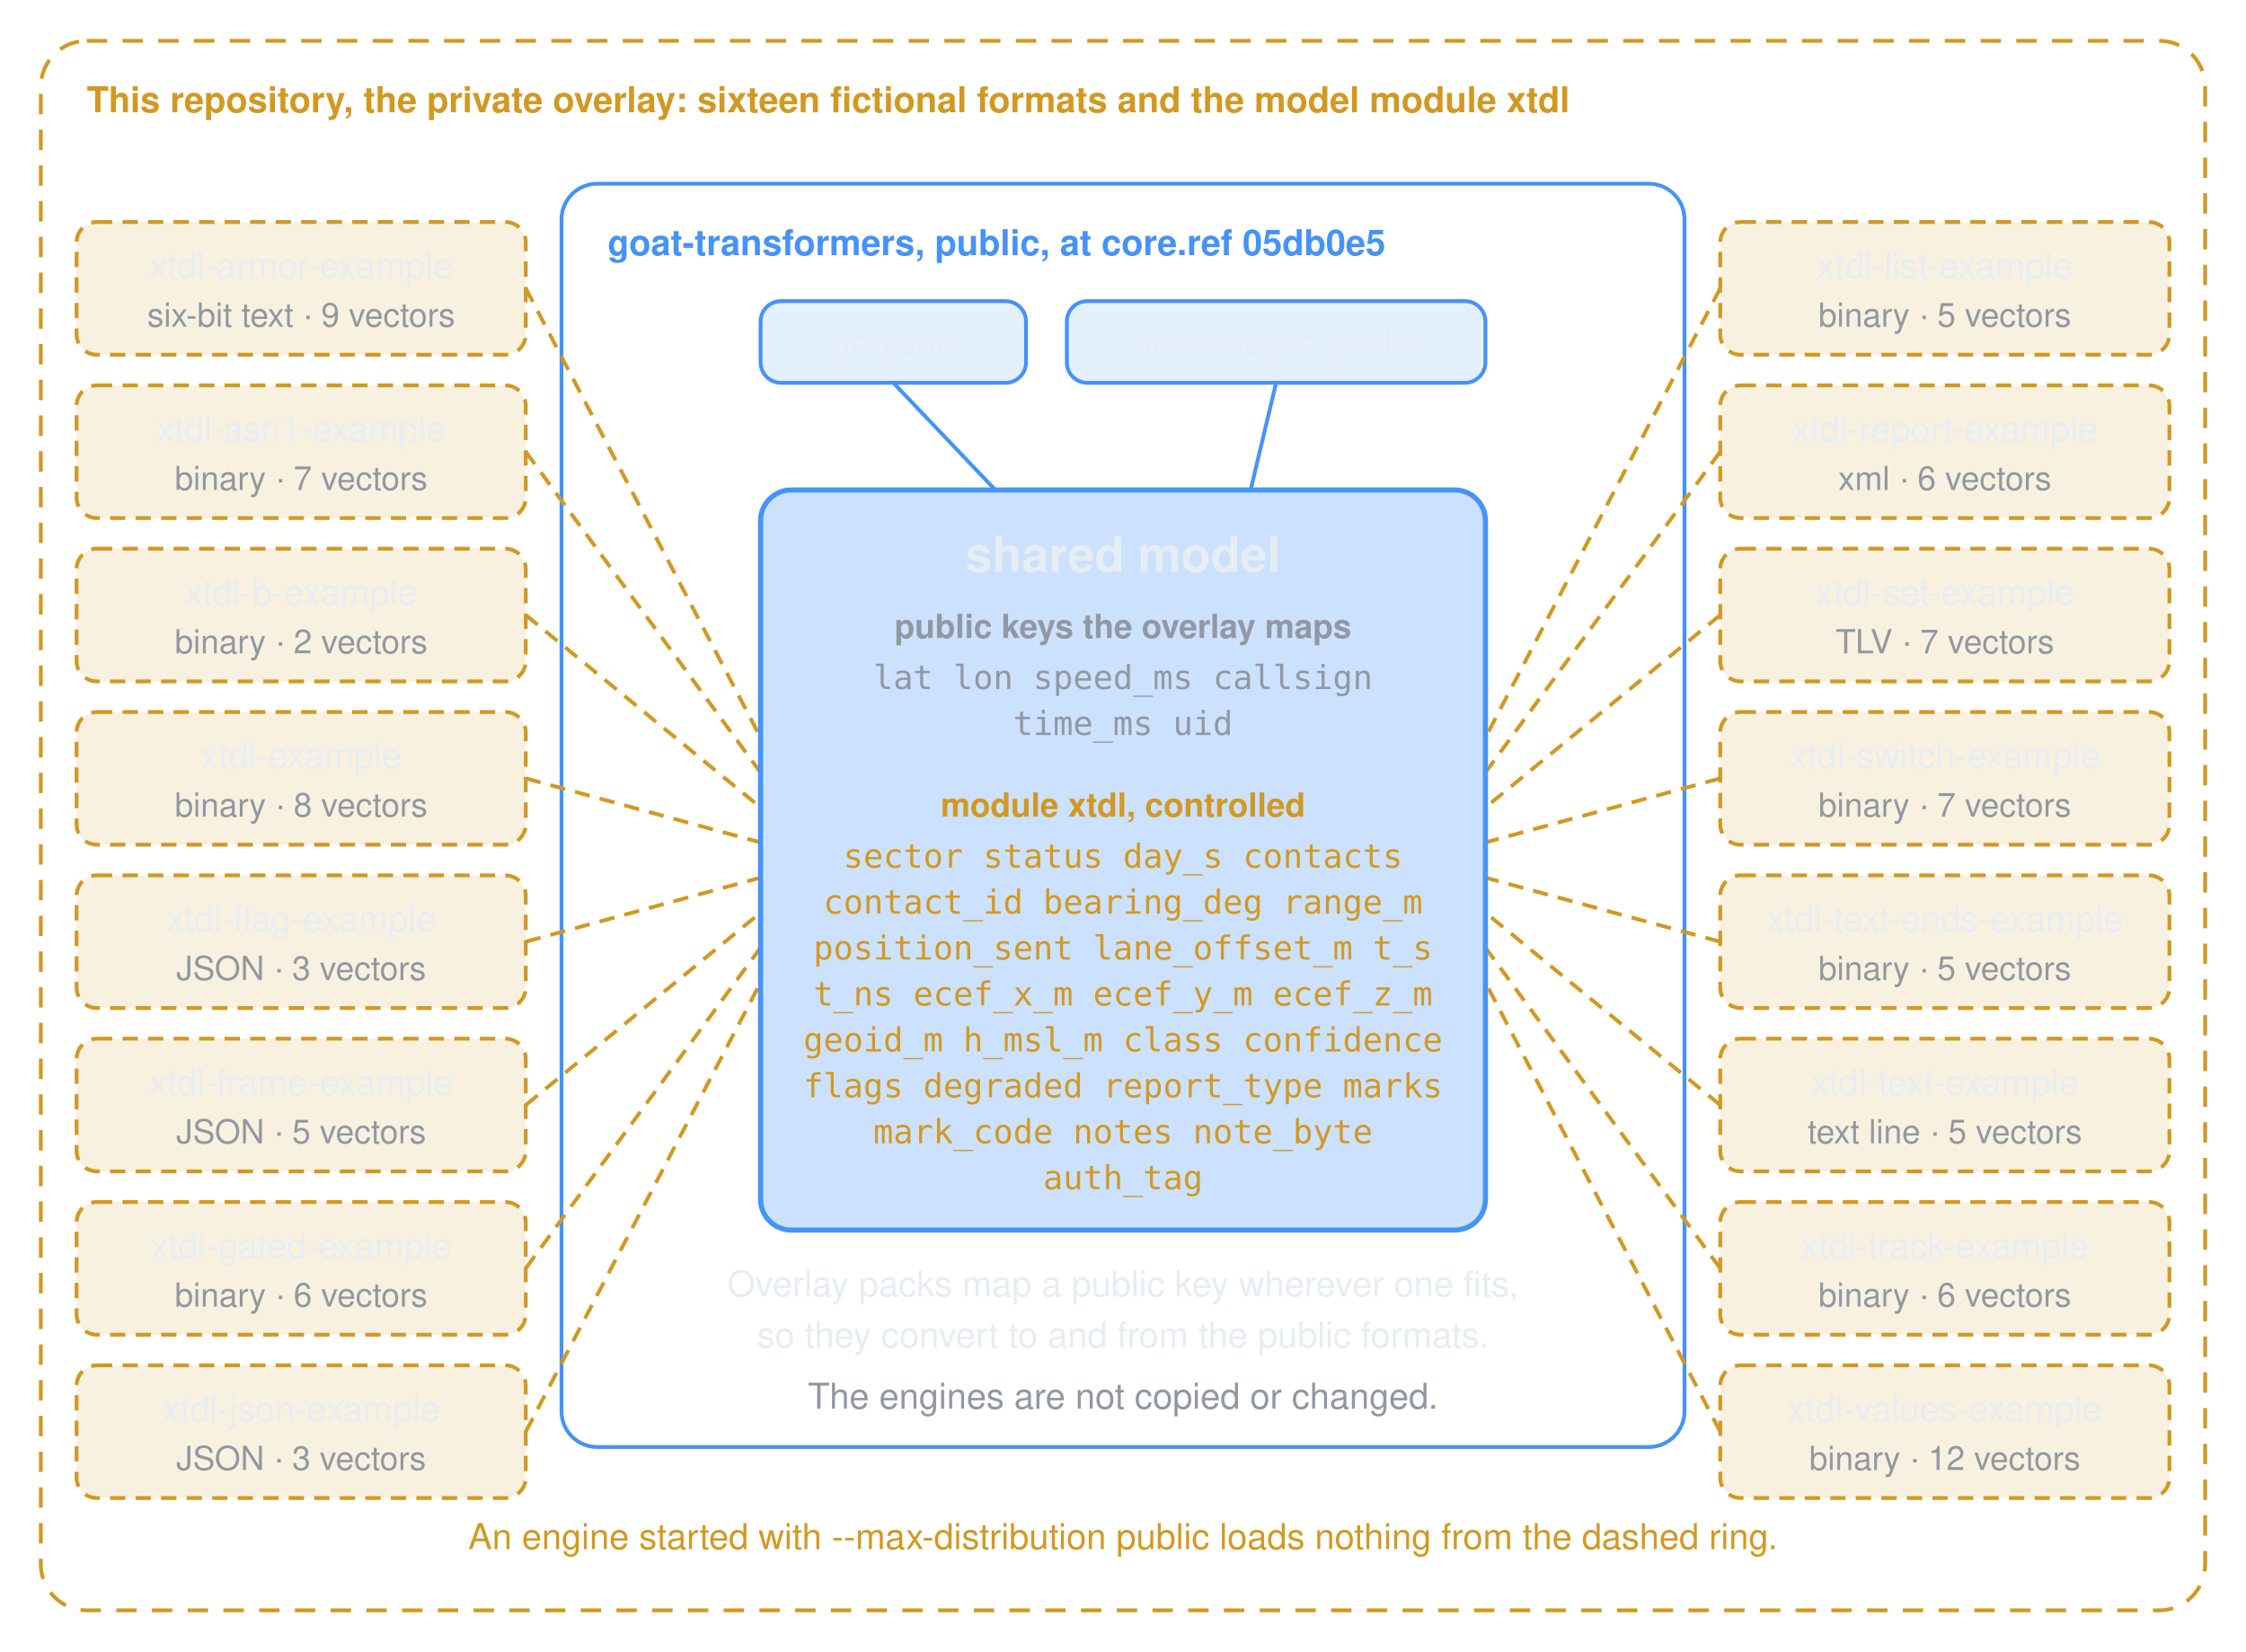
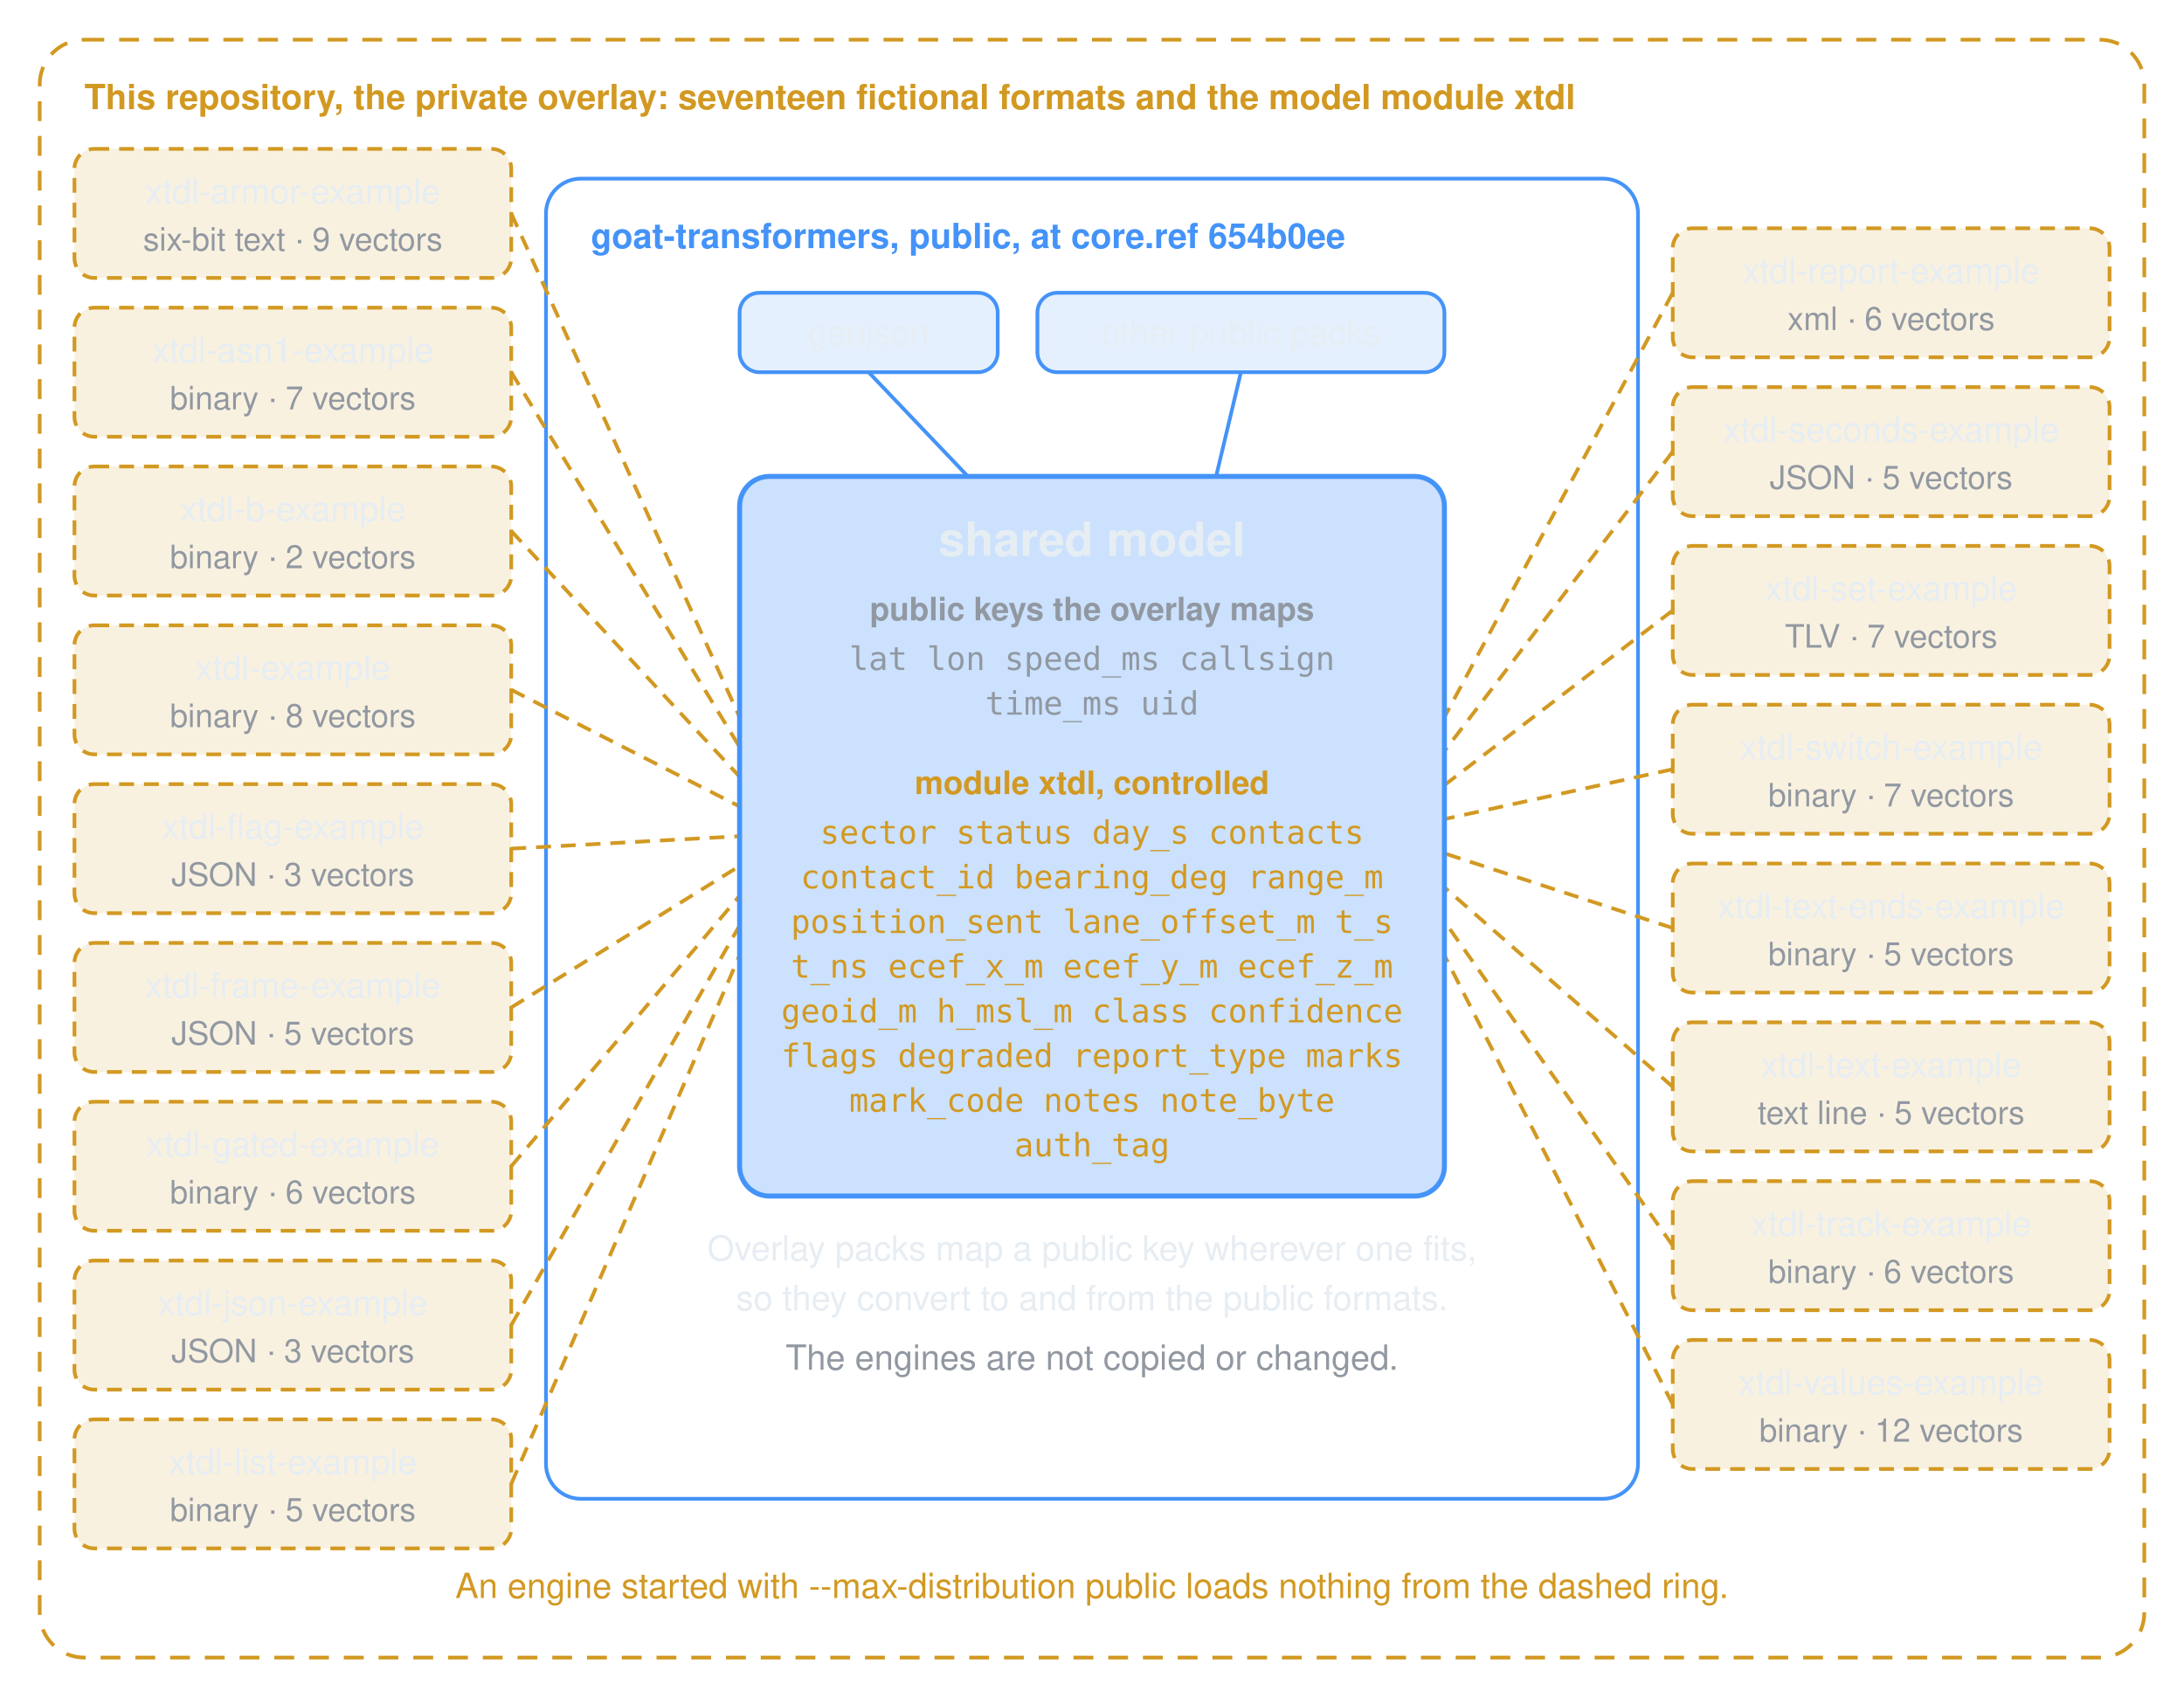
- <svg xmlns="http://www.w3.org/2000/svg" viewBox="0 0 880 647" width="880" height="647" role="img" aria-labelledby="t d">
+ <svg xmlns="http://www.w3.org/2000/svg" viewBox="0 0 880 684" width="880" height="684" role="img" aria-labelledby="t d">
  <style>
  .ink{fill:#e6edf3} .quiet{fill:#9198a1} .pub{fill:#4493f8} .ovl{fill:#d29922}
  .t{font-family:-apple-system,BlinkMacSystemFont,"Segoe UI",Helvetica,Arial,sans-serif}
  .m{font-family:ui-monospace,SFMono-Regular,Menlo,Consolas,monospace}
  .box{fill:#4493f8;fill-opacity:.14;stroke:#4493f8;stroke-width:1.5}
  .hub{fill:#4493f8;fill-opacity:.28;stroke:#4493f8;stroke-width:2}
  .obox{fill:#d29922;fill-opacity:.14;stroke:#d29922;stroke-width:1.5;stroke-dasharray:6 4}
  .ring{fill:none;stroke:#4493f8;stroke-width:1.5}
  .oring{fill:none;stroke:#d29922;stroke-width:1.5;stroke-dasharray:8 6}
  .ln{stroke:#4493f8;stroke-width:1.5;fill:none}
  .oln{stroke:#d29922;stroke-width:1.5;fill:none;stroke-dasharray:6 4}
</style>
-   <rect x="16" y="16" width="848" height="615" rx="18" class="oring" />
-   <text x="34" y="44" class="t ovl" font-size="14" text-anchor="start" font-weight="600">This repository, the private overlay: sixteen fictional formats and the model module xtdl</text>
-   <rect x="220" y="72" width="440" height="495" rx="14" class="ring" />
-   <text x="238" y="100" class="t pub" font-size="14" text-anchor="start" font-weight="600">goat-transformers, public, at core.ref 05db0e5</text>
+   <rect x="16" y="16" width="848" height="652" rx="18" class="oring" />
+   <text x="34" y="44" class="t ovl" font-size="14" text-anchor="start" font-weight="600">This repository, the private overlay: seventeen fictional formats and the model module xtdl</text>
+   <rect x="220" y="72" width="440" height="532" rx="14" class="ring" />
+   <text x="238" y="100" class="t pub" font-size="14" text-anchor="start" font-weight="600">goat-transformers, public, at core.ref 654b0ee</text>
  <path d="M350 150 L390 192" class="ln" />
  <path d="M500 150 L490 192" class="ln" />
  <rect x="298" y="118" width="104" height="32" rx="8" class="box" />
  <text x="350" y="139" class="t ink" font-size="14" text-anchor="middle">geojson</text>
  <rect x="418" y="118" width="164" height="32" rx="8" class="box" />
  <text x="500" y="139" class="t ink" font-size="14" text-anchor="middle">other public packs</text>
-   <path d="M206 113 L298 289" class="oln" />
-   <path d="M206 177 L298 302.7" class="oln" />
-   <path d="M206 241 L298 316.4" class="oln" />
-   <path d="M206 305 L298 330.1" class="oln" />
-   <path d="M206 369 L298 343.9" class="oln" />
-   <path d="M206 433 L298 357.6" class="oln" />
-   <path d="M206 497 L298 371.3" class="oln" />
-   <path d="M206 561 L298 385" class="oln" />
-   <path d="M674 113 L582 289" class="oln" />
-   <path d="M674 177 L582 302.7" class="oln" />
-   <path d="M674 241 L582 316.4" class="oln" />
-   <path d="M674 305 L582 330.1" class="oln" />
-   <path d="M674 369 L582 343.9" class="oln" />
-   <path d="M674 433 L582 357.6" class="oln" />
-   <path d="M674 497 L582 371.3" class="oln" />
-   <path d="M674 561 L582 385" class="oln" />
-   <rect x="30" y="87" width="176" height="52" rx="8" class="obox" />
-   <text x="118" y="109" class="t ink" font-size="14" text-anchor="middle">xtdl-armor-example</text>
-   <text x="118" y="128" class="t quiet" font-size="13" text-anchor="middle">six-bit text · 9 vectors</text>
-   <rect x="30" y="151" width="176" height="52" rx="8" class="obox" />
-   <text x="118" y="173" class="t ink" font-size="14" text-anchor="middle">xtdl-asn1-example</text>
-   <text x="118" y="192" class="t quiet" font-size="13" text-anchor="middle">binary · 7 vectors</text>
-   <rect x="30" y="215" width="176" height="52" rx="8" class="obox" />
-   <text x="118" y="237" class="t ink" font-size="14" text-anchor="middle">xtdl-b-example</text>
-   <text x="118" y="256" class="t quiet" font-size="13" text-anchor="middle">binary · 2 vectors</text>
-   <rect x="30" y="279" width="176" height="52" rx="8" class="obox" />
-   <text x="118" y="301" class="t ink" font-size="14" text-anchor="middle">xtdl-example</text>
-   <text x="118" y="320" class="t quiet" font-size="13" text-anchor="middle">binary · 8 vectors</text>
-   <rect x="30" y="343" width="176" height="52" rx="8" class="obox" />
-   <text x="118" y="365" class="t ink" font-size="14" text-anchor="middle">xtdl-flag-example</text>
-   <text x="118" y="384" class="t quiet" font-size="13" text-anchor="middle">JSON · 3 vectors</text>
-   <rect x="30" y="407" width="176" height="52" rx="8" class="obox" />
-   <text x="118" y="429" class="t ink" font-size="14" text-anchor="middle">xtdl-frame-example</text>
-   <text x="118" y="448" class="t quiet" font-size="13" text-anchor="middle">JSON · 5 vectors</text>
-   <rect x="30" y="471" width="176" height="52" rx="8" class="obox" />
-   <text x="118" y="493" class="t ink" font-size="14" text-anchor="middle">xtdl-gated-example</text>
-   <text x="118" y="512" class="t quiet" font-size="13" text-anchor="middle">binary · 6 vectors</text>
-   <rect x="30" y="535" width="176" height="52" rx="8" class="obox" />
-   <text x="118" y="557" class="t ink" font-size="14" text-anchor="middle">xtdl-json-example</text>
-   <text x="118" y="576" class="t quiet" font-size="13" text-anchor="middle">JSON · 3 vectors</text>
-   <rect x="674" y="87" width="176" height="52" rx="8" class="obox" />
-   <text x="762" y="109" class="t ink" font-size="14" text-anchor="middle">xtdl-list-example</text>
-   <text x="762" y="128" class="t quiet" font-size="13" text-anchor="middle">binary · 5 vectors</text>
-   <rect x="674" y="151" width="176" height="52" rx="8" class="obox" />
-   <text x="762" y="173" class="t ink" font-size="14" text-anchor="middle">xtdl-report-example</text>
-   <text x="762" y="192" class="t quiet" font-size="13" text-anchor="middle">xml · 6 vectors</text>
-   <rect x="674" y="215" width="176" height="52" rx="8" class="obox" />
-   <text x="762" y="237" class="t ink" font-size="14" text-anchor="middle">xtdl-set-example</text>
-   <text x="762" y="256" class="t quiet" font-size="13" text-anchor="middle">TLV · 7 vectors</text>
-   <rect x="674" y="279" width="176" height="52" rx="8" class="obox" />
-   <text x="762" y="301" class="t ink" font-size="14" text-anchor="middle">xtdl-switch-example</text>
-   <text x="762" y="320" class="t quiet" font-size="13" text-anchor="middle">binary · 7 vectors</text>
-   <rect x="674" y="343" width="176" height="52" rx="8" class="obox" />
-   <text x="762" y="365" class="t ink" font-size="14" text-anchor="middle">xtdl-text-ends-example</text>
-   <text x="762" y="384" class="t quiet" font-size="13" text-anchor="middle">binary · 5 vectors</text>
-   <rect x="674" y="407" width="176" height="52" rx="8" class="obox" />
-   <text x="762" y="429" class="t ink" font-size="14" text-anchor="middle">xtdl-text-example</text>
-   <text x="762" y="448" class="t quiet" font-size="13" text-anchor="middle">text line · 5 vectors</text>
-   <rect x="674" y="471" width="176" height="52" rx="8" class="obox" />
-   <text x="762" y="493" class="t ink" font-size="14" text-anchor="middle">xtdl-track-example</text>
-   <text x="762" y="512" class="t quiet" font-size="13" text-anchor="middle">binary · 6 vectors</text>
-   <rect x="674" y="535" width="176" height="52" rx="8" class="obox" />
-   <text x="762" y="557" class="t ink" font-size="14" text-anchor="middle">xtdl-values-example</text>
-   <text x="762" y="576" class="t quiet" font-size="13" text-anchor="middle">binary · 12 vectors</text>
+   <path d="M206 86 L298 289" class="oln" />
+   <path d="M206 150 L298 301" class="oln" />
+   <path d="M206 214 L298 313" class="oln" />
+   <path d="M206 278 L298 325" class="oln" />
+   <path d="M206 342 L298 337" class="oln" />
+   <path d="M206 406 L298 349" class="oln" />
+   <path d="M206 470 L298 361" class="oln" />
+   <path d="M206 534 L298 373" class="oln" />
+   <path d="M206 598 L298 385" class="oln" />
+   <path d="M674 118 L582 289" class="oln" />
+   <path d="M674 182 L582 302.7" class="oln" />
+   <path d="M674 246 L582 316.4" class="oln" />
+   <path d="M674 310 L582 330.1" class="oln" />
+   <path d="M674 374 L582 343.9" class="oln" />
+   <path d="M674 438 L582 357.6" class="oln" />
+   <path d="M674 502 L582 371.3" class="oln" />
+   <path d="M674 566 L582 385" class="oln" />
+   <rect x="30" y="60" width="176" height="52" rx="8" class="obox" />
+   <text x="118" y="82" class="t ink" font-size="14" text-anchor="middle">xtdl-armor-example</text>
+   <text x="118" y="101" class="t quiet" font-size="13" text-anchor="middle">six-bit text · 9 vectors</text>
+   <rect x="30" y="124" width="176" height="52" rx="8" class="obox" />
+   <text x="118" y="146" class="t ink" font-size="14" text-anchor="middle">xtdl-asn1-example</text>
+   <text x="118" y="165" class="t quiet" font-size="13" text-anchor="middle">binary · 7 vectors</text>
+   <rect x="30" y="188" width="176" height="52" rx="8" class="obox" />
+   <text x="118" y="210" class="t ink" font-size="14" text-anchor="middle">xtdl-b-example</text>
+   <text x="118" y="229" class="t quiet" font-size="13" text-anchor="middle">binary · 2 vectors</text>
+   <rect x="30" y="252" width="176" height="52" rx="8" class="obox" />
+   <text x="118" y="274" class="t ink" font-size="14" text-anchor="middle">xtdl-example</text>
+   <text x="118" y="293" class="t quiet" font-size="13" text-anchor="middle">binary · 8 vectors</text>
+   <rect x="30" y="316" width="176" height="52" rx="8" class="obox" />
+   <text x="118" y="338" class="t ink" font-size="14" text-anchor="middle">xtdl-flag-example</text>
+   <text x="118" y="357" class="t quiet" font-size="13" text-anchor="middle">JSON · 3 vectors</text>
+   <rect x="30" y="380" width="176" height="52" rx="8" class="obox" />
+   <text x="118" y="402" class="t ink" font-size="14" text-anchor="middle">xtdl-frame-example</text>
+   <text x="118" y="421" class="t quiet" font-size="13" text-anchor="middle">JSON · 5 vectors</text>
+   <rect x="30" y="444" width="176" height="52" rx="8" class="obox" />
+   <text x="118" y="466" class="t ink" font-size="14" text-anchor="middle">xtdl-gated-example</text>
+   <text x="118" y="485" class="t quiet" font-size="13" text-anchor="middle">binary · 6 vectors</text>
+   <rect x="30" y="508" width="176" height="52" rx="8" class="obox" />
+   <text x="118" y="530" class="t ink" font-size="14" text-anchor="middle">xtdl-json-example</text>
+   <text x="118" y="549" class="t quiet" font-size="13" text-anchor="middle">JSON · 3 vectors</text>
+   <rect x="30" y="572" width="176" height="52" rx="8" class="obox" />
+   <text x="118" y="594" class="t ink" font-size="14" text-anchor="middle">xtdl-list-example</text>
+   <text x="118" y="613" class="t quiet" font-size="13" text-anchor="middle">binary · 5 vectors</text>
+   <rect x="674" y="92" width="176" height="52" rx="8" class="obox" />
+   <text x="762" y="114" class="t ink" font-size="14" text-anchor="middle">xtdl-report-example</text>
+   <text x="762" y="133" class="t quiet" font-size="13" text-anchor="middle">xml · 6 vectors</text>
+   <rect x="674" y="156" width="176" height="52" rx="8" class="obox" />
+   <text x="762" y="178" class="t ink" font-size="14" text-anchor="middle">xtdl-seconds-example</text>
+   <text x="762" y="197" class="t quiet" font-size="13" text-anchor="middle">JSON · 5 vectors</text>
+   <rect x="674" y="220" width="176" height="52" rx="8" class="obox" />
+   <text x="762" y="242" class="t ink" font-size="14" text-anchor="middle">xtdl-set-example</text>
+   <text x="762" y="261" class="t quiet" font-size="13" text-anchor="middle">TLV · 7 vectors</text>
+   <rect x="674" y="284" width="176" height="52" rx="8" class="obox" />
+   <text x="762" y="306" class="t ink" font-size="14" text-anchor="middle">xtdl-switch-example</text>
+   <text x="762" y="325" class="t quiet" font-size="13" text-anchor="middle">binary · 7 vectors</text>
+   <rect x="674" y="348" width="176" height="52" rx="8" class="obox" />
+   <text x="762" y="370" class="t ink" font-size="14" text-anchor="middle">xtdl-text-ends-example</text>
+   <text x="762" y="389" class="t quiet" font-size="13" text-anchor="middle">binary · 5 vectors</text>
+   <rect x="674" y="412" width="176" height="52" rx="8" class="obox" />
+   <text x="762" y="434" class="t ink" font-size="14" text-anchor="middle">xtdl-text-example</text>
+   <text x="762" y="453" class="t quiet" font-size="13" text-anchor="middle">text line · 5 vectors</text>
+   <rect x="674" y="476" width="176" height="52" rx="8" class="obox" />
+   <text x="762" y="498" class="t ink" font-size="14" text-anchor="middle">xtdl-track-example</text>
+   <text x="762" y="517" class="t quiet" font-size="13" text-anchor="middle">binary · 6 vectors</text>
+   <rect x="674" y="540" width="176" height="52" rx="8" class="obox" />
+   <text x="762" y="562" class="t ink" font-size="14" text-anchor="middle">xtdl-values-example</text>
+   <text x="762" y="581" class="t quiet" font-size="13" text-anchor="middle">binary · 12 vectors</text>
  <rect x="298" y="192" width="284" height="290" rx="12" class="hub" />
  <text x="440" y="224" class="t ink" font-size="19" text-anchor="middle" font-weight="600">shared model</text>
  <text x="440" y="250" class="t quiet" font-size="13" text-anchor="middle" font-weight="600">public keys the overlay maps</text>
  <text x="440" y="320" class="t ovl" font-size="13" text-anchor="middle" font-weight="600">module xtdl, controlled</text>
  <text x="440" y="270" class="m quiet" font-size="13" text-anchor="middle">lat lon speed_ms callsign</text>
  <text x="440" y="288" class="m quiet" font-size="13" text-anchor="middle">time_ms uid</text>
  <text x="440" y="340" class="m ovl" font-size="13" text-anchor="middle">sector status day_s contacts</text>
  <text x="440" y="358" class="m ovl" font-size="13" text-anchor="middle">contact_id bearing_deg range_m</text>
  <text x="440" y="376" class="m ovl" font-size="13" text-anchor="middle">position_sent lane_offset_m t_s</text>
  <text x="440" y="394" class="m ovl" font-size="13" text-anchor="middle">t_ns ecef_x_m ecef_y_m ecef_z_m</text>
  <text x="440" y="412" class="m ovl" font-size="13" text-anchor="middle">geoid_m h_msl_m class confidence</text>
  <text x="440" y="430" class="m ovl" font-size="13" text-anchor="middle">flags degraded report_type marks</text>
  <text x="440" y="448" class="m ovl" font-size="13" text-anchor="middle">mark_code notes note_byte</text>
  <text x="440" y="466" class="m ovl" font-size="13" text-anchor="middle">auth_tag</text>
  <text x="440" y="508" class="t ink" font-size="14" text-anchor="middle">Overlay packs map a public key wherever one fits,</text>
  <text x="440" y="528" class="t ink" font-size="14" text-anchor="middle">so they convert to and from the public formats.</text>
  <text x="440" y="552" class="t quiet" font-size="14" text-anchor="middle">The engines are not copied or changed.</text>
-   <text x="440" y="607" class="t ovl" font-size="14" text-anchor="middle">An engine started with --max-distribution public loads nothing from the dashed ring.</text>
+   <text x="440" y="644" class="t ovl" font-size="14" text-anchor="middle">An engine started with --max-distribution public loads nothing from the dashed ring.</text>
</svg>
